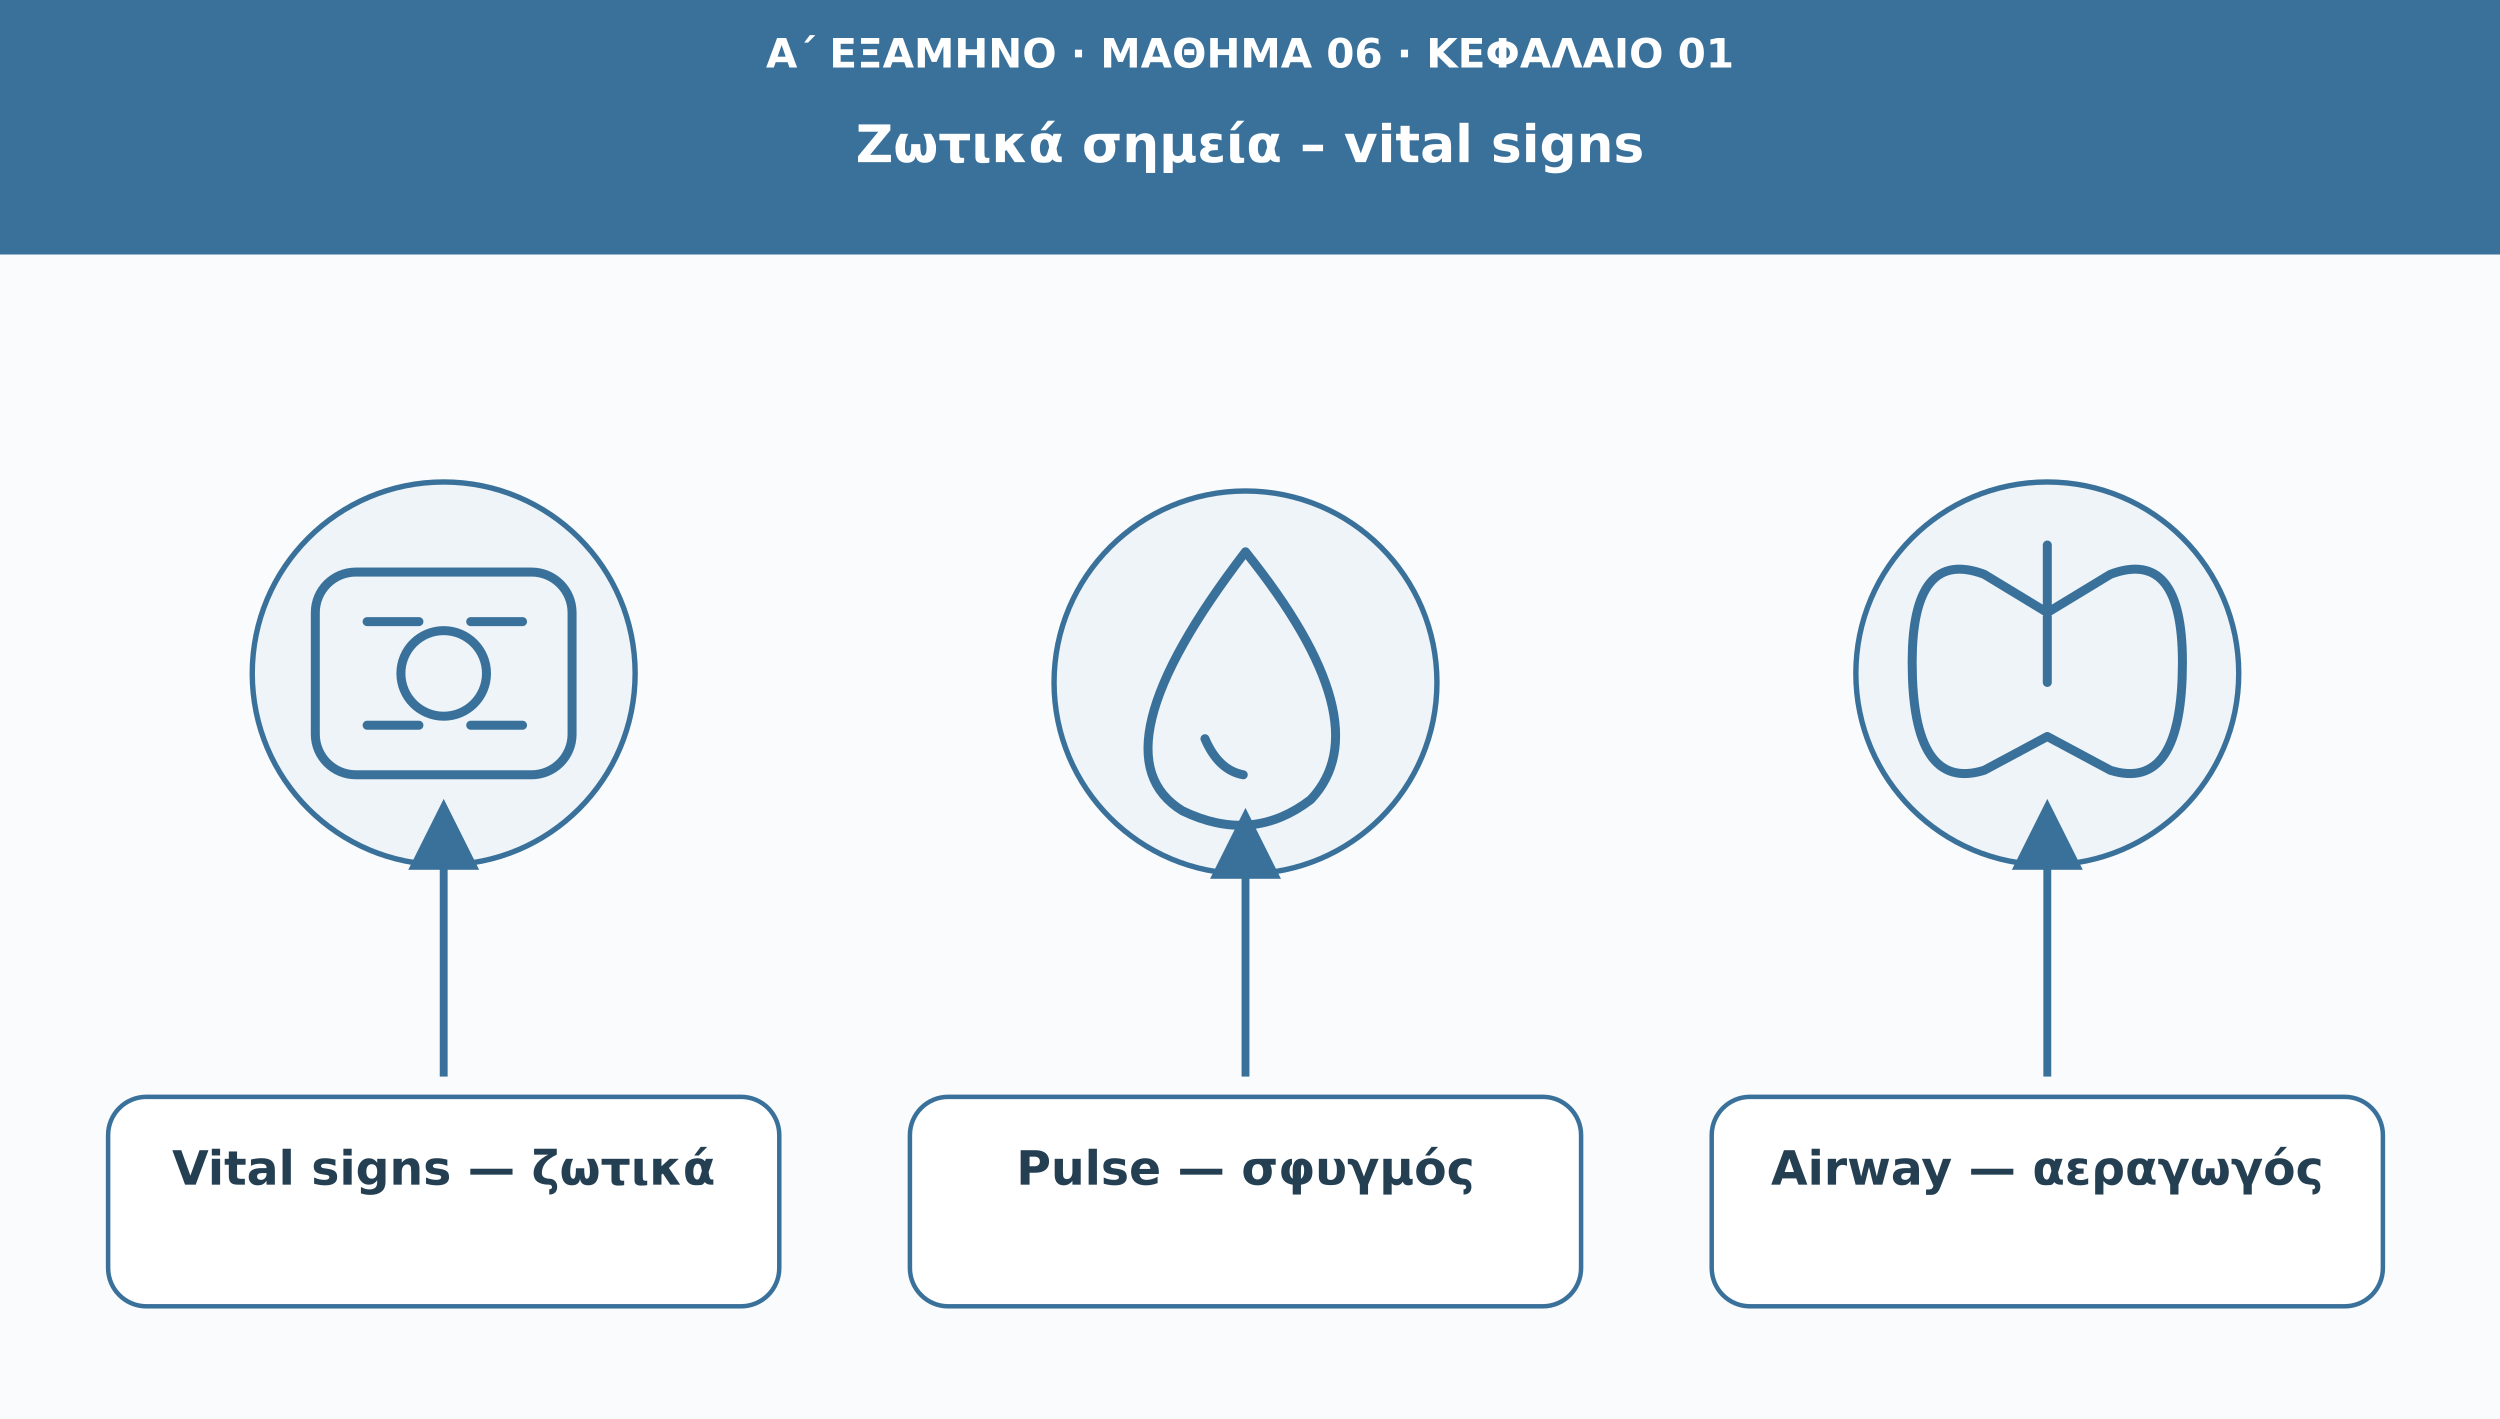
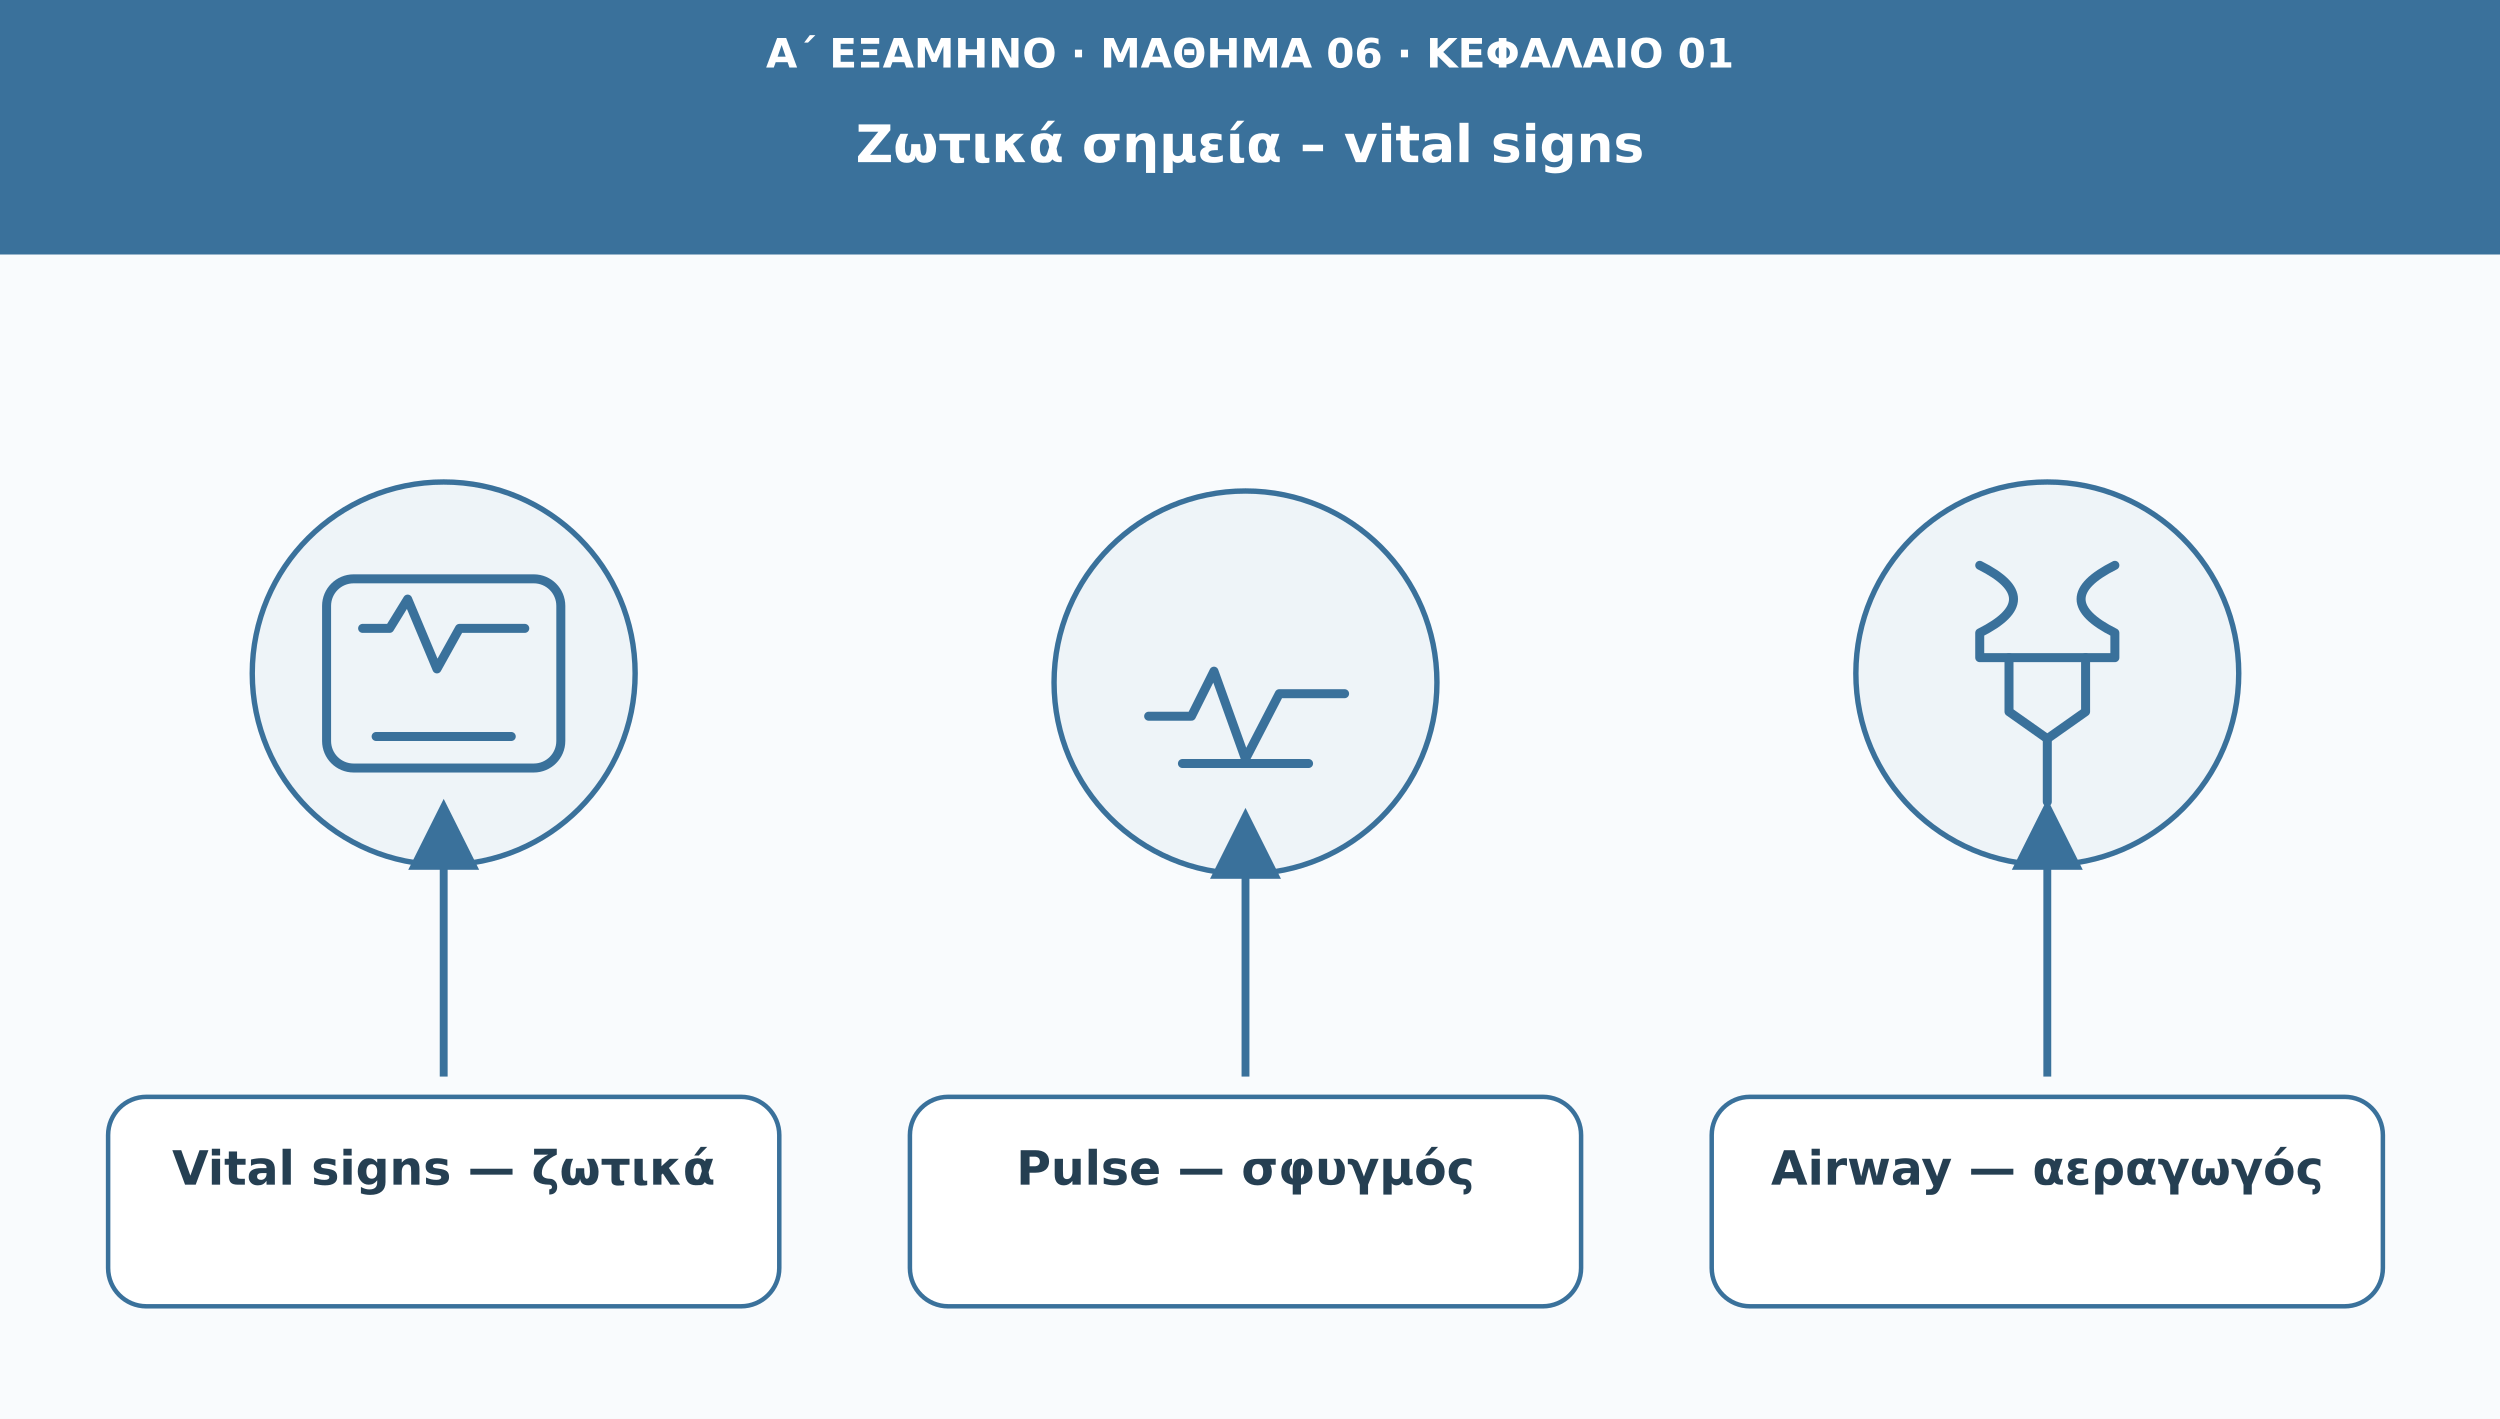
<svg xmlns="http://www.w3.org/2000/svg" viewBox="0 0 1110 630" role="img" aria-labelledby="t d">
  <defs>
    <marker id="arr" viewBox="0 0 10 10" markerWidth="9" markerHeight="9" refX="8" refY="5" orient="auto">
      <path d="M0 0L10 5L0 10Z" fill="#3a719b" />
    </marker>
  </defs>
  <rect width="1110" height="630" fill="#f9fbfd" />
  <rect width="1110" height="113" fill="#3a719b" />
  <text x="555" y="30" font-family="DejaVu Sans,Arial,sans-serif" font-size="18" fill="#ffffff" font-weight="690" text-anchor="middle">Α΄ ΕΞΑΜΗΝΟ · ΜΑΘΗΜΑ 06 · ΚΕΦΑΛΑΙΟ 01</text>
  <text x="555" y="72" font-family="DejaVu Sans,Arial,sans-serif" font-size="23" fill="#ffffff" font-weight="720" text-anchor="middle">Ζωτικά σημεία – vital signs</text>
  <circle cx="197" cy="299" r="85" fill="#eef4f8" stroke="#3a719b" stroke-width="2.4" />
  <g transform="translate(197 299)" fill="none" stroke="#3a719b" stroke-width="4" stroke-linecap="round" stroke-linejoin="round">
-     <rect x="-57" y="-45" width="114" height="90" rx="18" />
-     <circle r="19" />
-     <path d="M-34-23h23m23 0h23m-69 46h23m23 0h23" />
+     <rect x="-52" y="-42" width="104" height="84" rx="12" />
+     <path d="M-36-20h12l8-13 13 31 10-18h29" />
+     <path d="M-30 28h60" />
  </g>
  <path d="M197 478L197 361" stroke="#3a719b" stroke-width="3.5" marker-end="url(#arr)" />
  <rect x="48" y="487" width="298" height="93" rx="17" fill="#ffffff" stroke="#3a719b" stroke-width="2" />
  <text x="197" y="526" font-family="DejaVu Sans,Arial,sans-serif" font-size="21" fill="#253f52" font-weight="700" text-anchor="middle">Vital signs — ζωτικά</text>
  <circle cx="553" cy="303" r="85" fill="#eef4f8" stroke="#3a719b" stroke-width="2.4" />
  <g transform="translate(553 303)" fill="none" stroke="#3a719b" stroke-width="4" stroke-linecap="round" stroke-linejoin="round">
-     <path d="M0-58q-69 90-28 115q31 15 57-5q32-34-29-110Z" />
-     <path d="M-18 25q6 14 17 16" />
+     <path d="M-43 15h19l10-20 14 39 15-29h29" />
+     <path d="M-28 36h56" />
  </g>
  <path d="M553 478L553 365" stroke="#3a719b" stroke-width="3.5" marker-end="url(#arr)" />
  <rect x="404" y="487" width="298" height="93" rx="17" fill="#ffffff" stroke="#3a719b" stroke-width="2" />
  <text x="553" y="526" font-family="DejaVu Sans,Arial,sans-serif" font-size="21" fill="#253f52" font-weight="700" text-anchor="middle">Pulse — σφυγμός</text>
  <circle cx="909" cy="299" r="85" fill="#eef4f8" stroke="#3a719b" stroke-width="2.4" />
  <g transform="translate(909 299)" fill="none" stroke="#3a719b" stroke-width="4" stroke-linecap="round" stroke-linejoin="round">
-     <path d="M0-57v30m0 0l-28-17q-32-12-32 39q0 58 32 48l28-15m0-55 28-17q32-12 32 39q0 58-32 48L0 28" />
-     <path d="M0-25v29" />
+     <path d="M-30-48q30 15 0 30v11h60v-11Q0-33 30-48" />
+     <path d="M-17-7v24l17 12 17-12V-7" />
+     <path d="M0 29v28" />
  </g>
  <path d="M909 478L909 361" stroke="#3a719b" stroke-width="3.5" marker-end="url(#arr)" />
  <rect x="760" y="487" width="298" height="93" rx="17" fill="#ffffff" stroke="#3a719b" stroke-width="2" />
  <text x="909" y="526" font-family="DejaVu Sans,Arial,sans-serif" font-size="21" fill="#253f52" font-weight="700" text-anchor="middle">Airway — αεραγωγός</text>
</svg>
